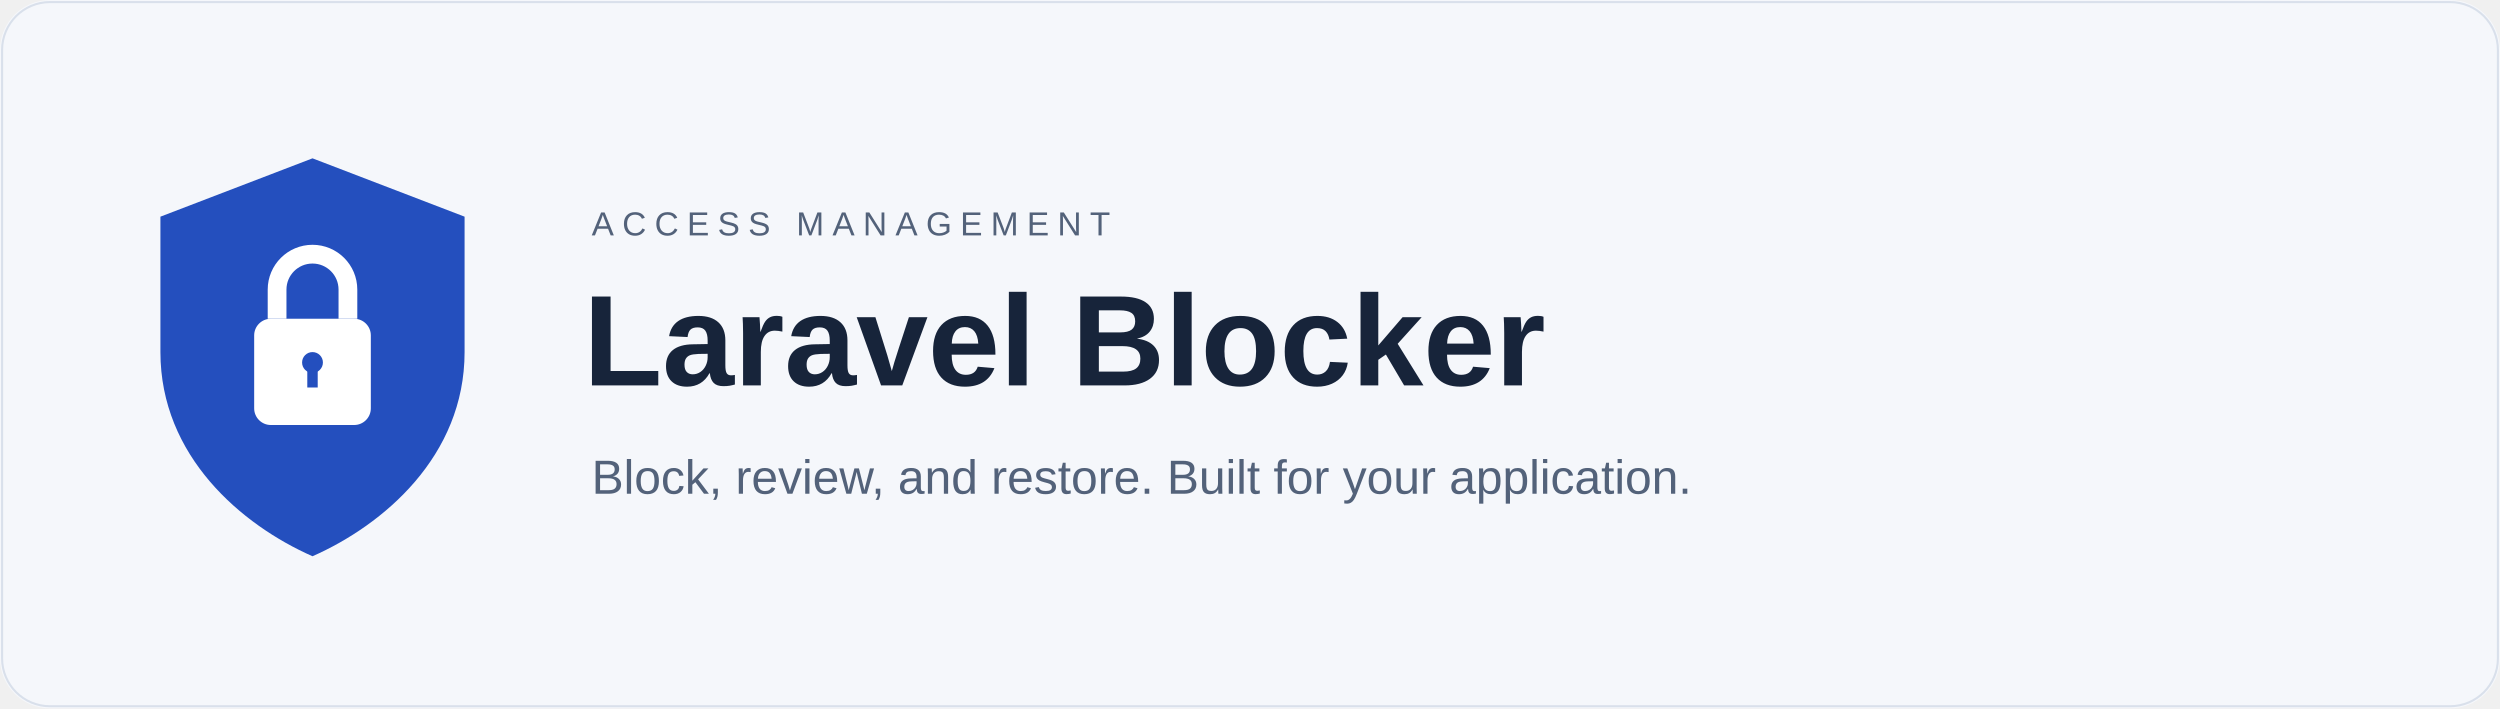
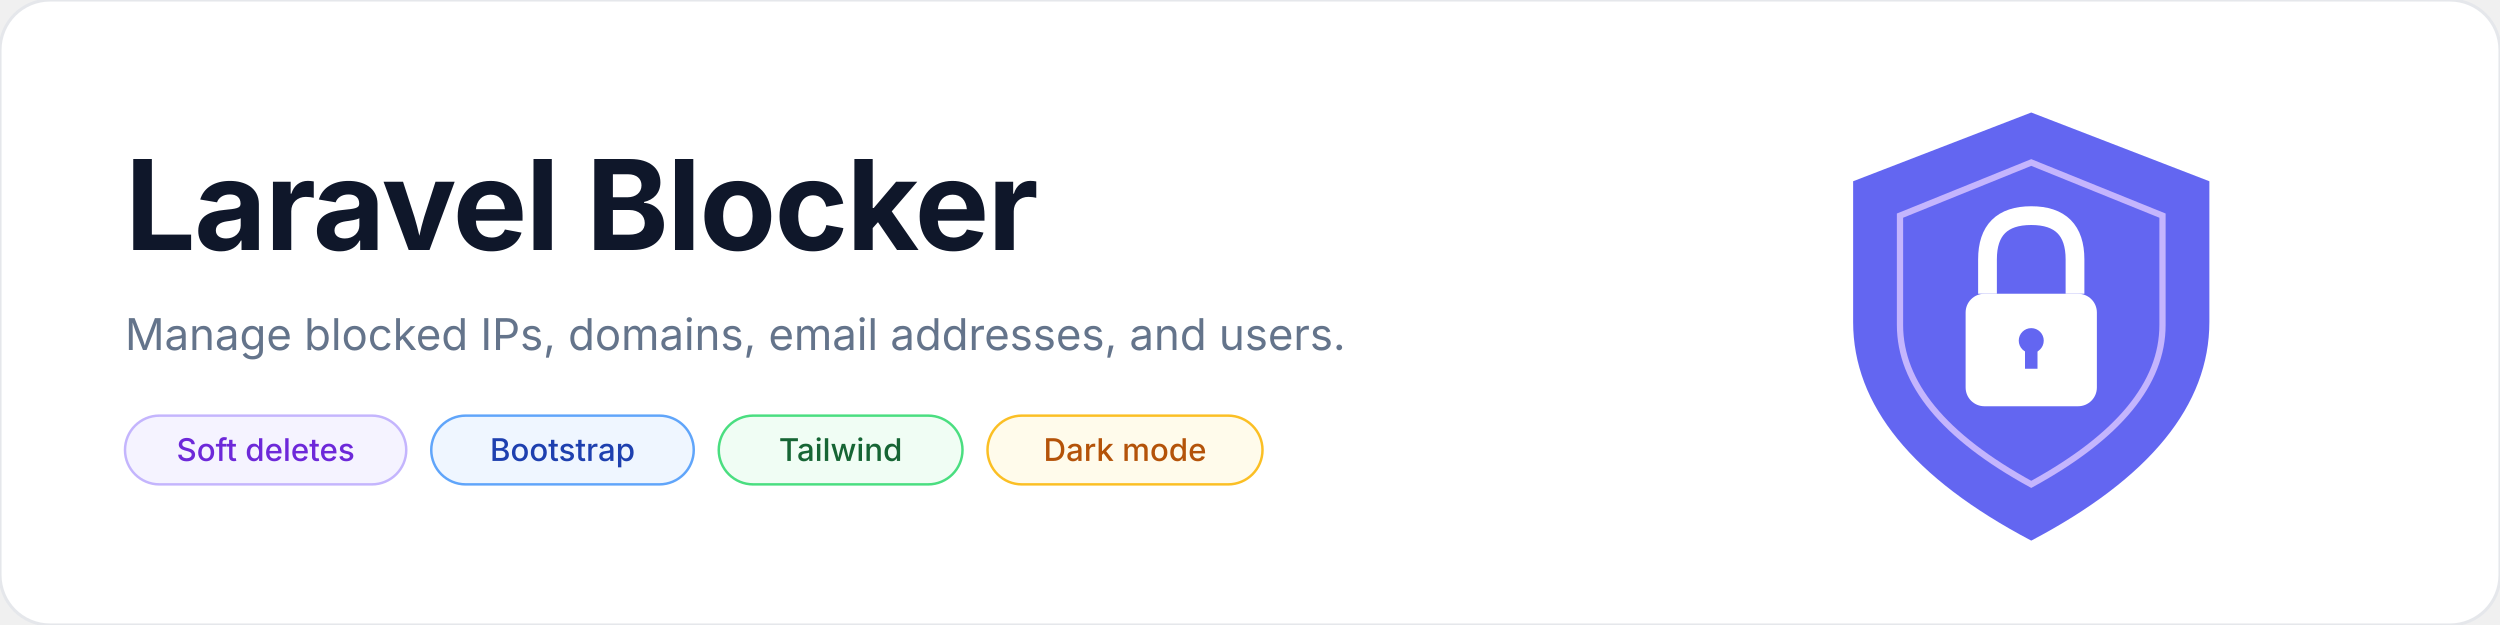
- <svg xmlns="http://www.w3.org/2000/svg" width="1200" height="340" viewBox="0 0 1200 340" role="img" aria-labelledby="title desc">
-   <rect width="1200" height="340" rx="24" fill="#f5f7fb" />
-   <rect x="1" y="1" width="1198" height="338" rx="23" fill="none" stroke="#d9e0eb" />
-   <path d="M150 76 223 104V169C223 219 184 252 150 267 116 252 77 219 77 169V104Z" fill="#244fbe" />
-   <rect x="122" y="153" width="56" height="51" rx="8" fill="#fff" />
-   <path d="M133 153V139a17 17 0 0 1 34 0v14" fill="none" stroke="#fff" stroke-width="9" />
-   <circle cx="150" cy="174" r="5" fill="#244fbe" />
-   <path d="M150 174v12" stroke="#244fbe" stroke-width="5" />
-   <text x="284" y="113" font-family="Arial, sans-serif" font-size="16" letter-spacing="4" fill="#53627a">ACCESS MANAGEMENT</text>
-   <text x="280" y="185" font-family="Arial, sans-serif" font-size="62" font-weight="700" fill="#17243a">Laravel Blocker</text>
-   <text x="284" y="237" font-family="Arial, sans-serif" font-size="23" fill="#53627a">Block, review, and restore. Built for your application.</text>
+ <svg xmlns="http://www.w3.org/2000/svg" width="800" height="200" viewBox="0 0 800 200" role="img" aria-labelledby="title description">
+   <rect width="800" height="200" rx="16" fill="#fff" stroke="#e5e7eb" />
+   <g transform="translate(580, 30)">
+     <path d="M70 6 L127 28 V73 Q127 113 70 143 Q13 113 13 73 V28 Z" fill="#6366f1" />
+     <path d="M70 22 L112 39 V74 Q112 102 70 125 Q28 102 28 74 V39 Z" fill="none" stroke="#c4b5fd" stroke-width="2" />
+     <rect x="49" y="64" width="42" height="36" rx="6" fill="#fff" />
+     <path d="M56 64 V53 Q56 39 70 39 Q84 39 84 53 V64" fill="none" stroke="#fff" stroke-width="6" />
+     <circle cx="70" cy="79" r="4" fill="#6366f1" />
+     <path d="M70 79 V88" stroke="#6366f1" stroke-width="4" />
+   </g>
+   <g font-family="system-ui, -apple-system, 'Segoe UI', sans-serif">
+     <text x="40" y="80" font-size="40" font-weight="700" letter-spacing="-.5" fill="#0f172a">Laravel Blocker</text>
+     <text x="40" y="112" font-size="14" fill="#64748b">Manage blocked IPs, domains, email addresses, and users.</text>
+     <rect x="40" y="133" width="90" height="22" rx="11" fill="#f5f3ff" stroke="#c4b5fd" stroke-width=".8" />
+     <text x="85" y="147.5" fill="#6d28d9" font-size="10" font-weight="500" text-anchor="middle">Soft deletes</text>
+     <rect x="138" y="133" width="84" height="22" rx="11" fill="#eff6ff" stroke="#60a5fa" stroke-width=".8" />
+     <text x="180" y="147.5" fill="#1e40af" font-size="10" font-weight="500" text-anchor="middle">Bootstrap</text>
+     <rect x="230" y="133" width="78" height="22" rx="11" fill="#f0fdf4" stroke="#4ade80" stroke-width=".8" />
+     <text x="269" y="147.5" fill="#166534" font-size="10" font-weight="500" text-anchor="middle">Tailwind</text>
+     <rect x="316" y="133" width="88" height="22" rx="11" fill="#fffbeb" stroke="#fbbf24" stroke-width=".8" />
+     <text x="360" y="147.5" fill="#b45309" font-size="10" font-weight="500" text-anchor="middle">Dark mode</text>
+   </g>
</svg>
